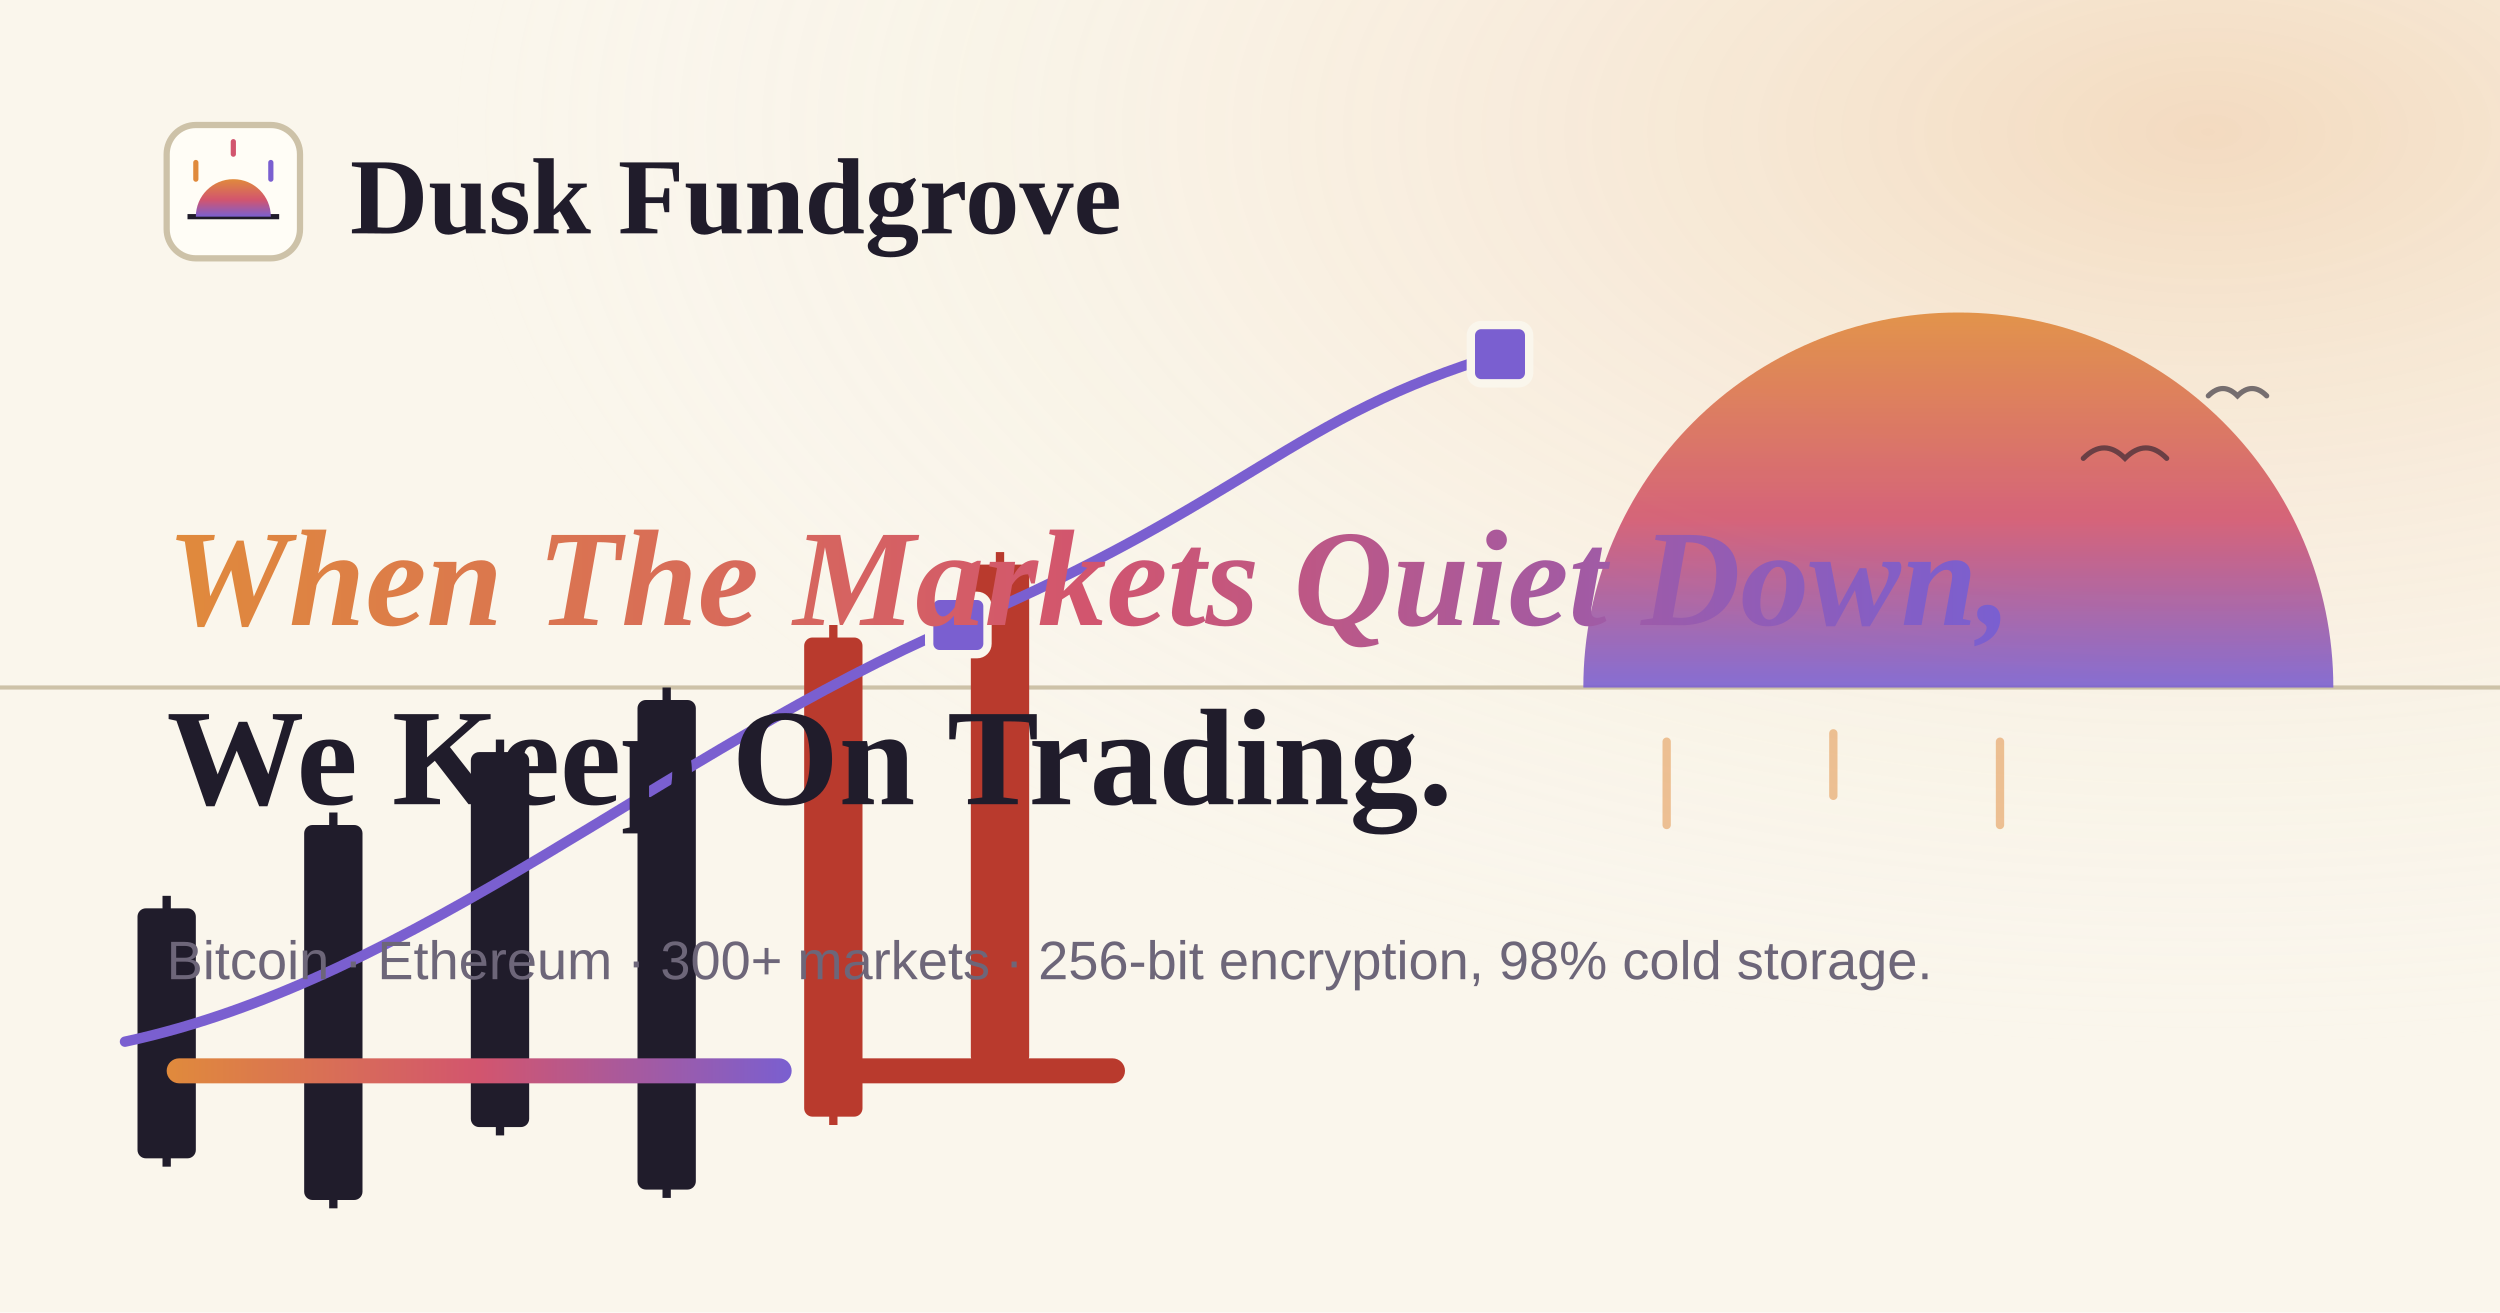
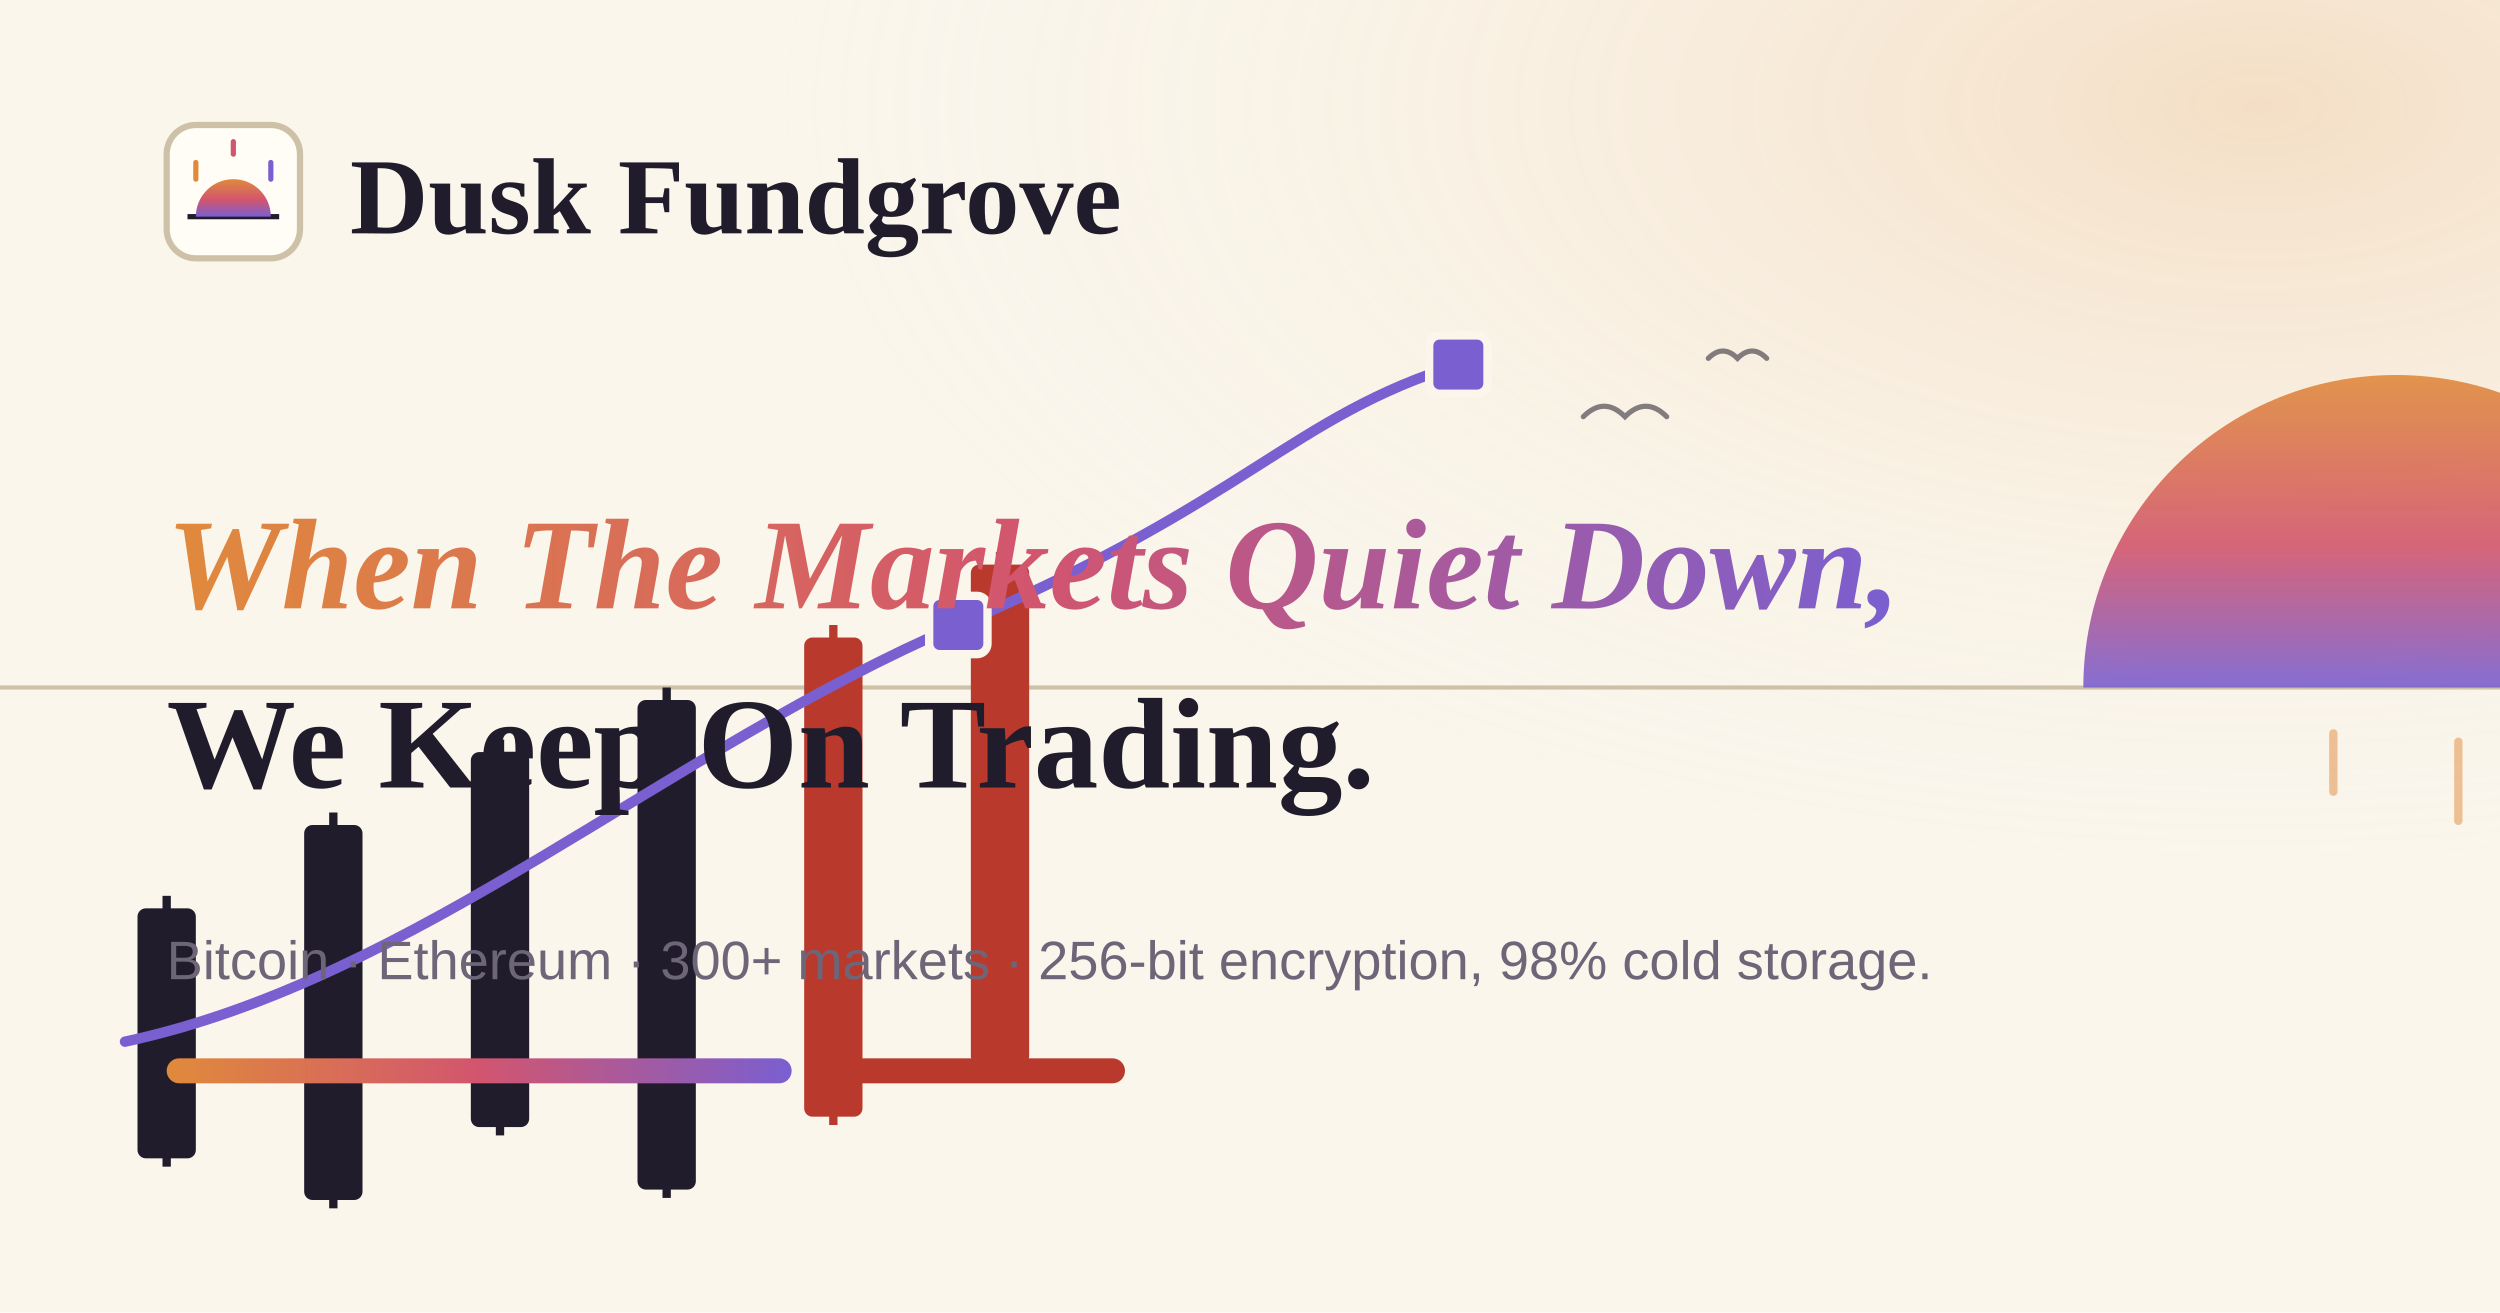
<svg xmlns="http://www.w3.org/2000/svg" width="1200" height="630" viewBox="0 0 1200 630">
  <defs>
    <linearGradient id="duskDisc" x1="0" y1="0" x2="0" y2="1">
      <stop offset="0" stop-color="#e08a3c" />
      <stop offset="0.55" stop-color="#d2556e" />
      <stop offset="1" stop-color="#7a5fd0" />
    </linearGradient>
    <linearGradient id="duskText" x1="0" y1="0" x2="1" y2="0">
      <stop offset="0" stop-color="#e08a3c" />
      <stop offset="0.5" stop-color="#d2556e" />
      <stop offset="1" stop-color="#7a5fd0" />
    </linearGradient>
-     <radialGradient id="glow" cx="0.88" cy="0.1" r="0.7">
-       <stop offset="0" stop-color="#e08a3c" stop-opacity="0.25" />
+     <radialGradient id="glow" cx="0.9" cy="0.08" r="0.6">
+       <stop offset="0" stop-color="#e08a3c" stop-opacity="0.22" />
      <stop offset="1" stop-color="#faf6ec" stop-opacity="0" />
    </radialGradient>
  </defs>
  <rect width="1200" height="630" fill="#faf6ec" />
  <rect width="1200" height="630" fill="url(#glow)" />
  <line x1="0" y1="330" x2="1200" y2="330" stroke="#cdc2a8" stroke-width="2" />
-   <path d="M760 330 A 180 180 0 0 1 1120 330 Z" fill="url(#duskDisc)" opacity="0.9" />
+   <path d="M1000 330 A 150 150 0 0 1 1300 330 Z" fill="url(#duskDisc)" opacity="0.9" />
  <g stroke="#e08a3c" stroke-width="4" stroke-linecap="round" opacity="0.5">
-     <line x1="880" y1="352" x2="880" y2="382" />
-     <line x1="960" y1="356" x2="960" y2="396" />
-     <line x1="800" y1="356" x2="800" y2="396" />
+     <line x1="1120" y1="352" x2="1120" y2="380" />
+     <line x1="1180" y1="356" x2="1180" y2="394" />
  </g>
-   <g stroke="#201c2b" stroke-width="2.5" stroke-linecap="round" fill="none" opacity="0.6">
-     <path d="M1000 220 q10 -10 20 0 q10 -10 20 0" />
-     <path d="M1060 190 q7 -7 14 0 q7 -7 14 0" />
+   <g stroke="#201c2b" stroke-width="2.5" stroke-linecap="round" fill="none" opacity="0.55">
+     <path d="M760 200 q10 -10 20 0 q10 -10 20 0" />
+     <path d="M820 172 q7 -7 14 0 q7 -7 14 0" />
  </g>
  <g stroke="#201c2b" stroke-width="4">
    <line x1="80" y1="560" x2="80" y2="430" />
    <line x1="160" y1="580" x2="160" y2="390" />
    <line x1="240" y1="545" x2="240" y2="355" />
    <line x1="320" y1="575" x2="320" y2="330" />
  </g>
  <g fill="#201c2b">
    <rect x="66" y="436" width="28" height="120" rx="4" />
    <rect x="146" y="396" width="28" height="180" rx="4" />
    <rect x="226" y="361" width="28" height="180" rx="4" />
    <rect x="306" y="336" width="28" height="235" rx="4" />
  </g>
  <g stroke="#b93a2d" stroke-width="4">
    <line x1="400" y1="540" x2="400" y2="300" />
    <line x1="480" y1="515" x2="480" y2="265" />
  </g>
  <g fill="#b93a2d">
    <rect x="386" y="306" width="28" height="230" rx="4" />
    <rect x="466" y="271" width="28" height="240" rx="4" />
  </g>
-   <path d="M60 500 C 200 470, 320 360, 460 300 S 620 200, 720 170" fill="none" stroke="#7a5fd0" stroke-width="5" stroke-linecap="round" />
+   <path d="M60 500 C 200 470, 320 360, 460 300 S 620 200, 700 175" fill="none" stroke="#7a5fd0" stroke-width="5" stroke-linecap="round" />
  <g fill="#7a5fd0" stroke="#faf6ec" stroke-width="4">
    <rect x="446" y="286" width="28" height="28" rx="5" />
-     <rect x="706" y="156" width="28" height="28" rx="5" />
+     <rect x="686" y="161" width="28" height="28" rx="5" />
  </g>
  <g transform="translate(80 60)">
    <rect x="0" y="0" width="64" height="64" rx="14" fill="#fffdf6" stroke="#cdc2a8" stroke-width="3" />
    <line x1="10" y1="44" x2="54" y2="44" stroke="#201c2b" stroke-width="2.5" />
    <path d="M14 44 A 18 18 0 0 1 50 44 Z" fill="url(#duskDisc)" />
    <line x1="14" y1="26" x2="14" y2="18" stroke="#e08a3c" stroke-width="2.5" stroke-linecap="round" />
    <line x1="32" y1="14" x2="32" y2="8" stroke="#d2556e" stroke-width="2.5" stroke-linecap="round" />
    <line x1="50" y1="26" x2="50" y2="18" stroke="#7a5fd0" stroke-width="2.5" stroke-linecap="round" />
    <text x="88" y="52" font-family="Georgia, 'Times New Roman', serif" font-weight="700" font-size="52" fill="#201c2b">Dusk Fundgrove</text>
  </g>
-   <text x="80" y="300" font-family="Georgia, 'Times New Roman', serif" font-style="italic" font-weight="600" font-size="66" fill="url(#duskText)">When The Markets Quiet Down,</text>
-   <text x="80" y="386" font-family="Georgia, 'Times New Roman', serif" font-weight="700" font-size="66" fill="#201c2b">We Keep On Trading.</text>
+   <text x="80" y="292" font-family="Georgia, 'Times New Roman', serif" font-style="italic" font-weight="600" font-size="62" fill="url(#duskText)">When The Markets Quiet Down,</text>
+   <text x="80" y="378" font-family="Georgia, 'Times New Roman', serif" font-weight="700" font-size="62" fill="#201c2b">We Keep On Trading.</text>
  <text x="80" y="470" font-family="Arial, sans-serif" font-size="26" fill="#6d6679">Bitcoin · Ethereum · 300+ markets · 256-bit encryption, 98% cold storage.</text>
  <rect x="80" y="508" width="300" height="12" rx="6" fill="url(#duskText)" />
  <rect x="400" y="508" width="140" height="12" rx="6" fill="#b93a2d" />
</svg>
